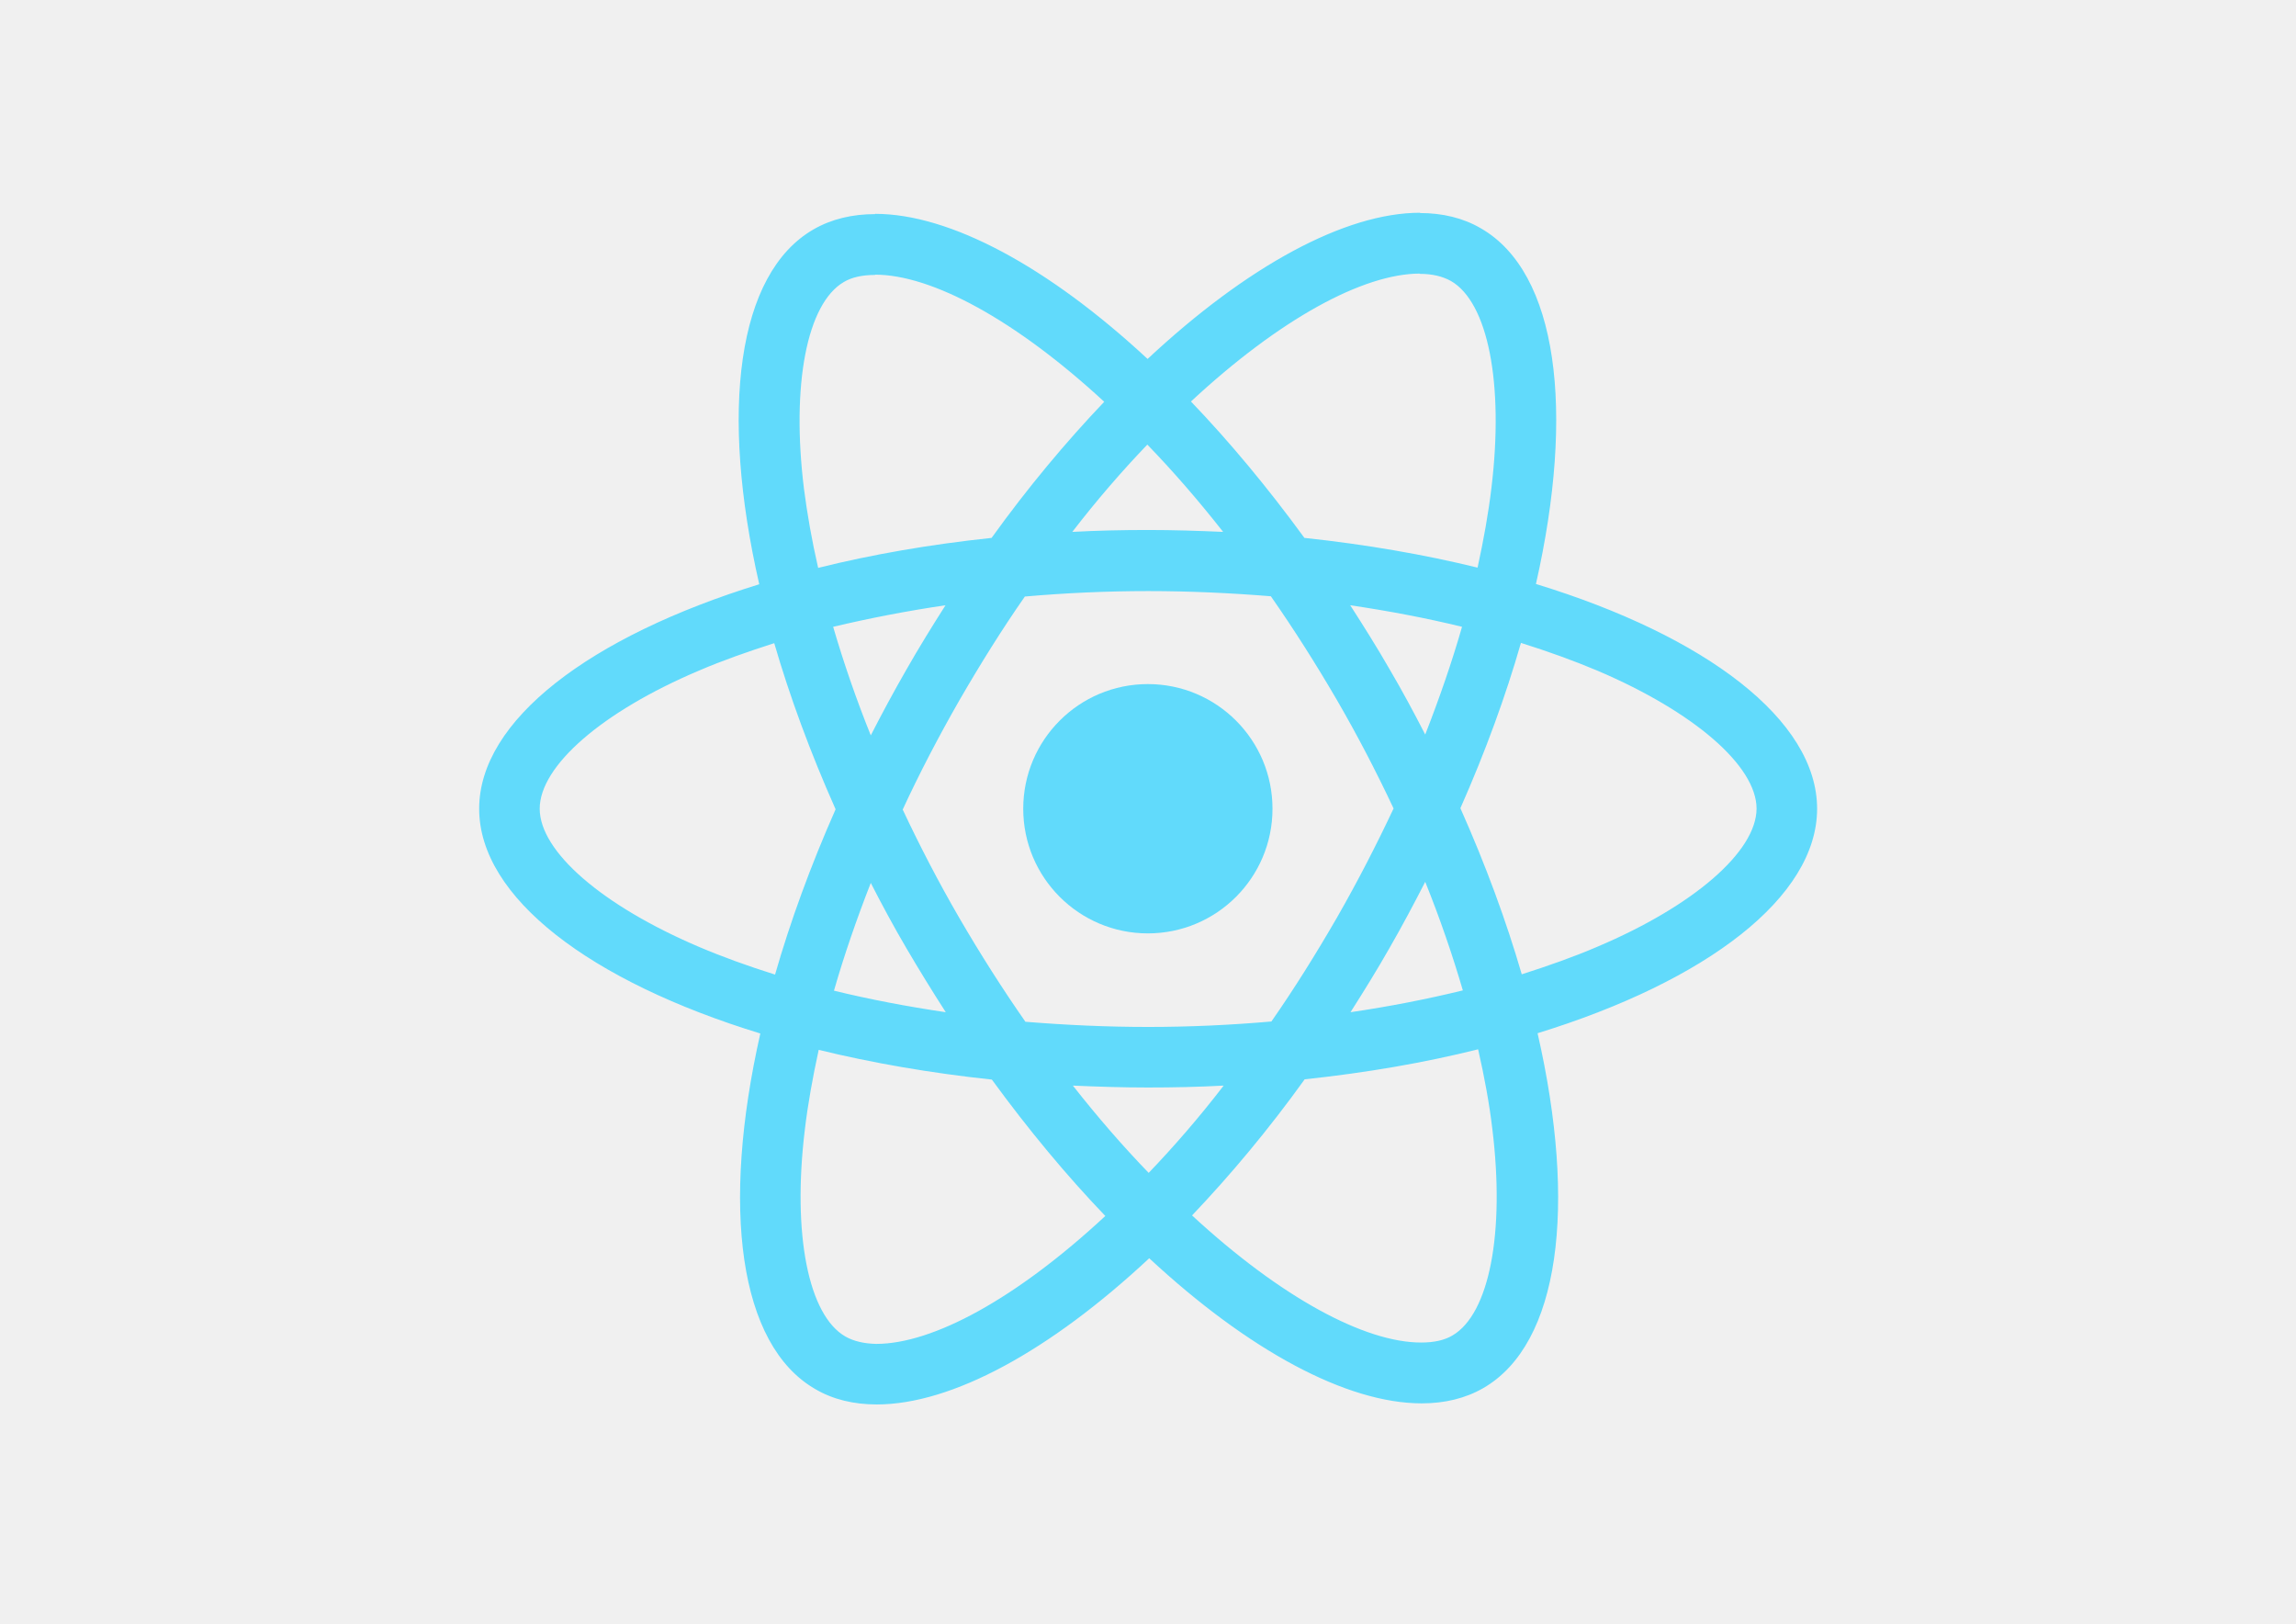
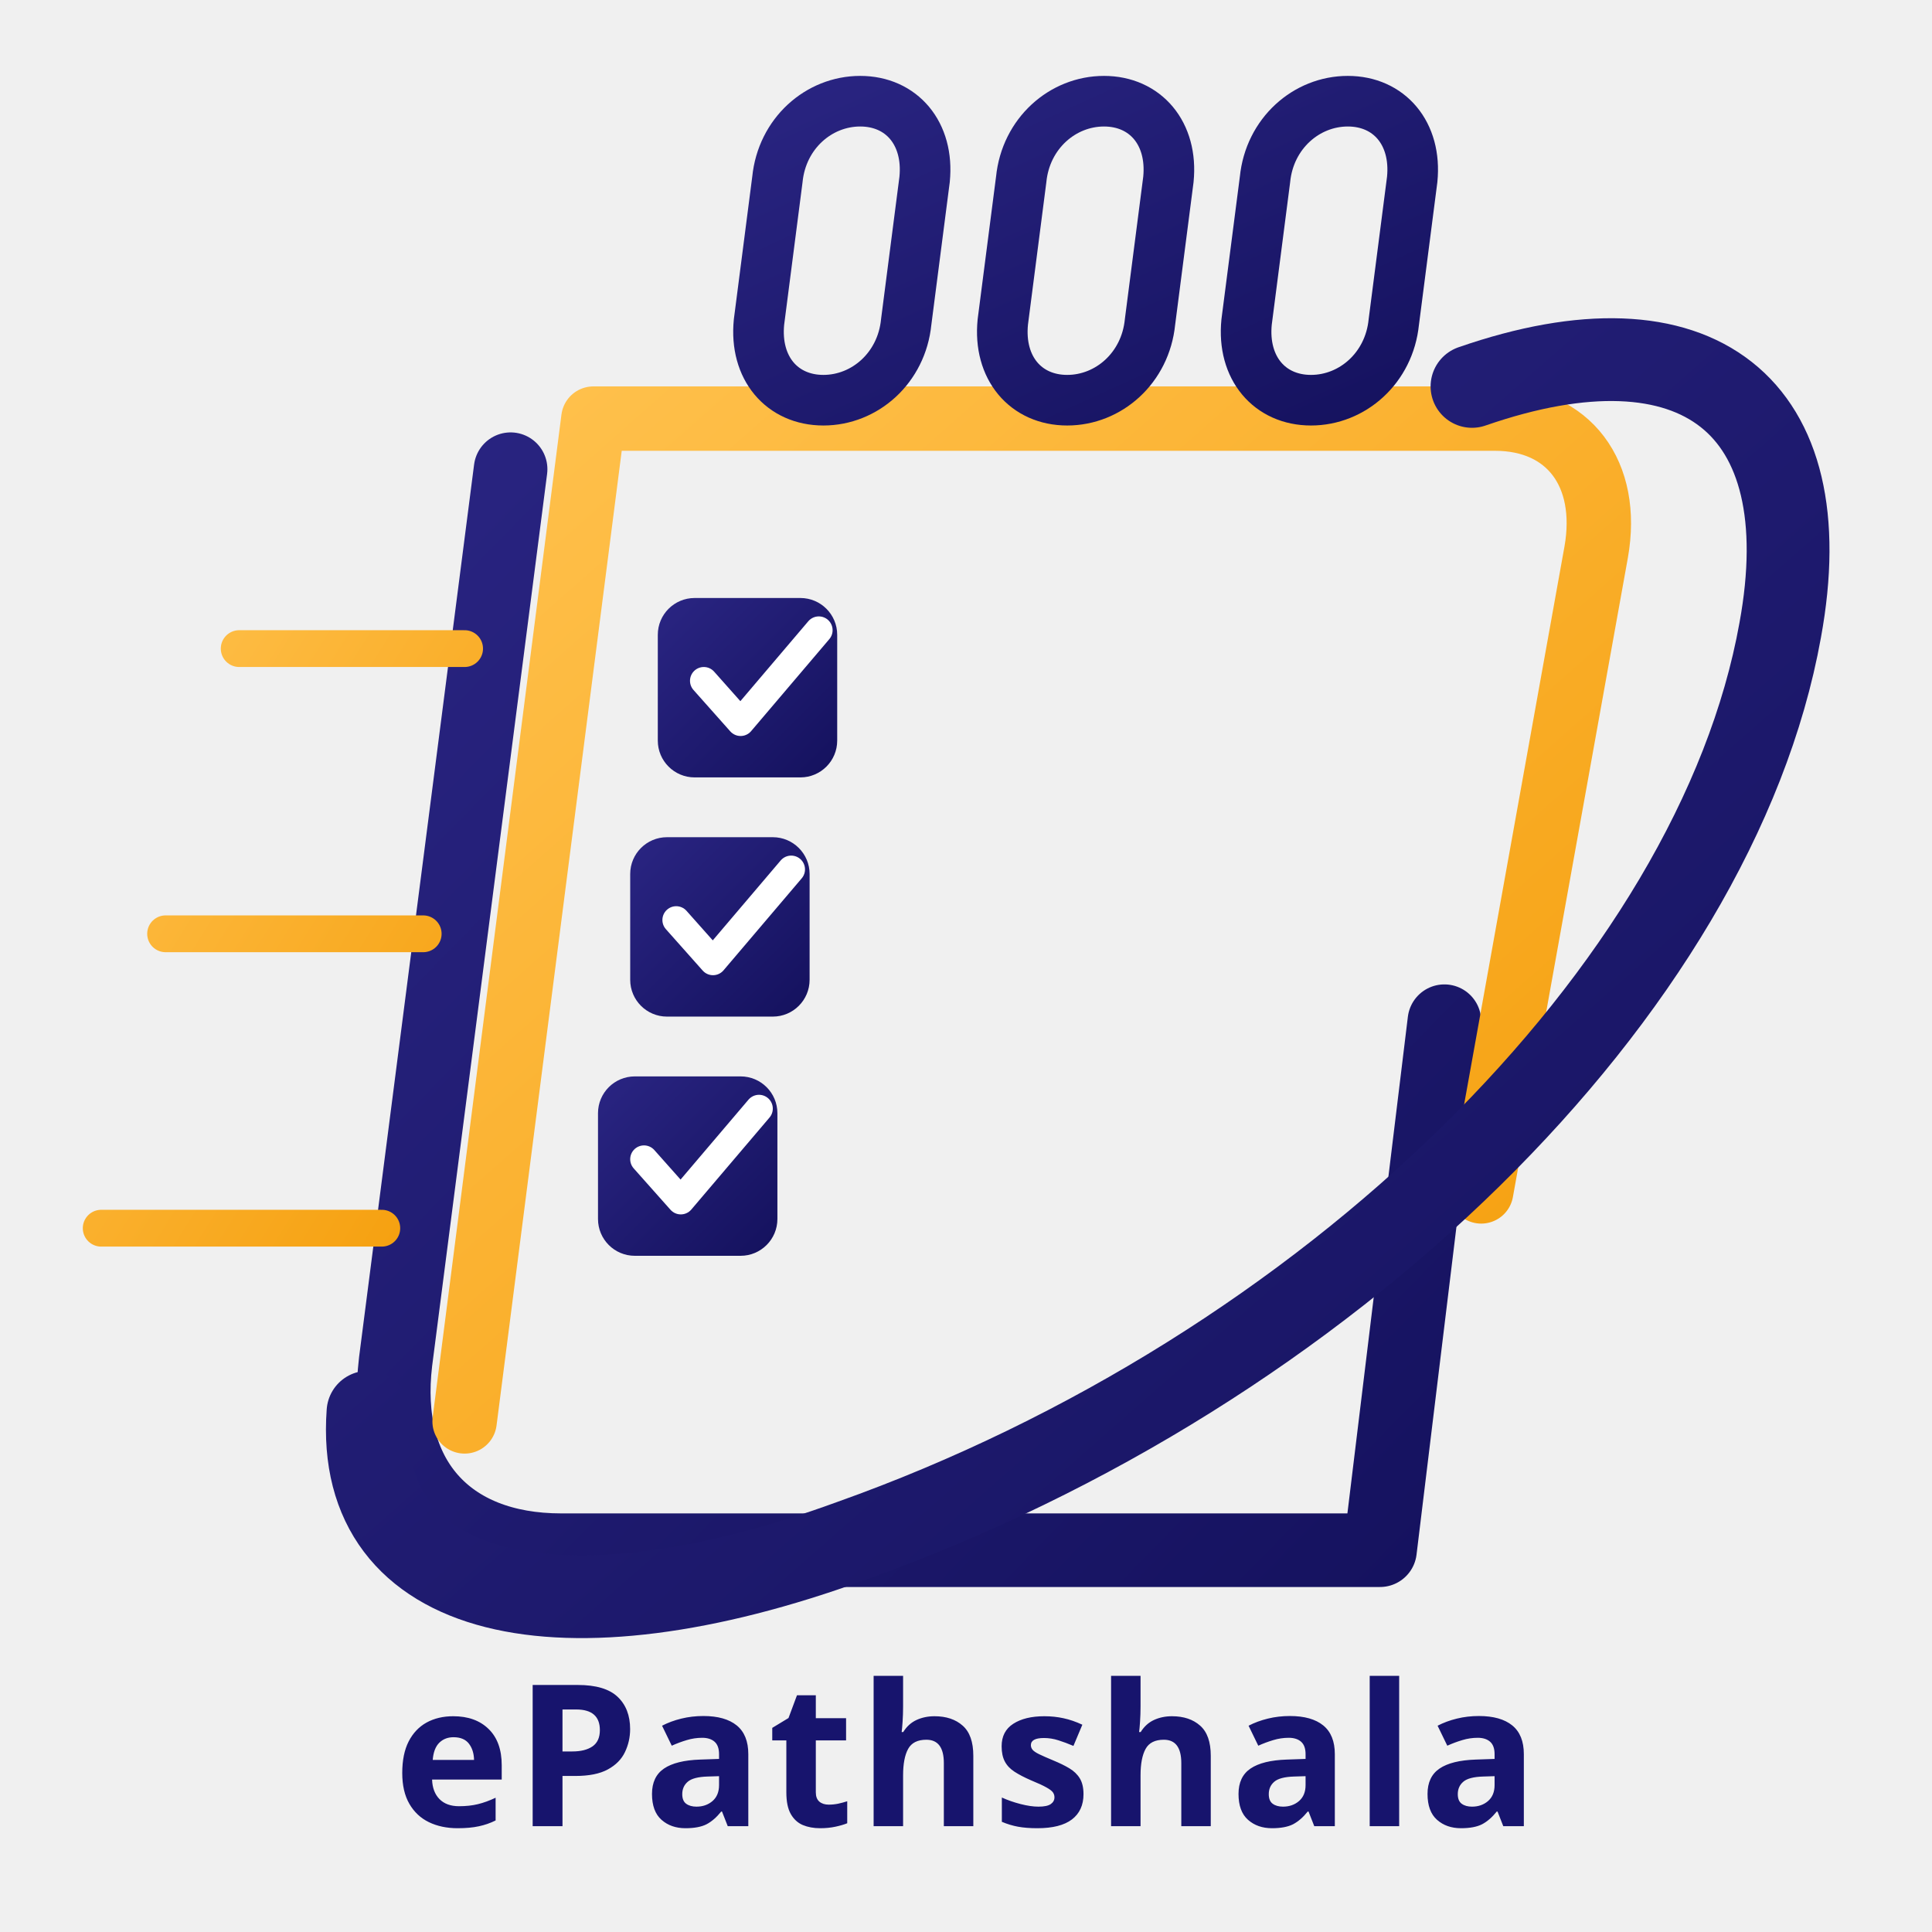
- <svg xmlns="http://www.w3.org/2000/svg" viewBox="0 0 841.9 595.3">
-   <g fill="#61DAFB">
-     <path d="M666.3 296.5c0-32.5-40.7-63.3-103.1-82.4 14.4-63.6 8-114.2-20.2-130.4-6.5-3.8-14.1-5.6-22.4-5.6v22.3c4.6 0 8.3.9 11.4 2.6 13.6 7.8 19.5 37.5 14.9 75.7-1.1 9.4-2.9 19.3-5.1 29.4-19.6-4.8-41-8.5-63.5-10.9-13.5-18.5-27.5-35.3-41.6-50 32.6-30.3 63.2-46.9 84-46.9V78c-27.5 0-63.5 19.6-99.9 53.6-36.4-33.8-72.4-53.2-99.9-53.2v22.3c20.7 0 51.4 16.5 84 46.6-14 14.7-28 31.4-41.3 49.9-22.6 2.4-44 6.1-63.6 11-2.3-10-4-19.7-5.2-29-4.7-38.2 1.1-67.9 14.6-75.8 3-1.8 6.9-2.6 11.5-2.6V78.5c-8.4 0-16 1.8-22.6 5.6-28.1 16.2-34.4 66.7-19.9 130.1-62.2 19.2-102.7 49.9-102.7 82.3 0 32.5 40.7 63.3 103.1 82.4-14.4 63.6-8 114.2 20.2 130.4 6.5 3.8 14.1 5.6 22.5 5.6 27.5 0 63.5-19.6 99.9-53.6 36.4 33.8 72.4 53.2 99.9 53.2 8.4 0 16-1.8 22.6-5.6 28.1-16.2 34.4-66.7 19.9-130.1 62-19.1 102.5-49.9 102.5-82.3zm-130.2-66.7c-3.7 12.9-8.3 26.2-13.5 39.5-4.1-8-8.4-16-13.1-24-4.6-8-9.5-15.8-14.4-23.4 14.2 2.1 27.9 4.7 41 7.9zm-45.8 106.5c-7.8 13.5-15.8 26.3-24.1 38.2-14.9 1.3-30 2-45.2 2-15.1 0-30.2-.7-45-1.9-8.3-11.9-16.4-24.6-24.2-38-7.6-13.1-14.5-26.4-20.8-39.8 6.2-13.4 13.2-26.8 20.7-39.9 7.8-13.5 15.8-26.3 24.1-38.2 14.9-1.3 30-2 45.2-2 15.1 0 30.2.7 45 1.9 8.3 11.9 16.4 24.6 24.2 38 7.6 13.1 14.5 26.4 20.8 39.8-6.3 13.4-13.2 26.8-20.7 39.9zm32.3-13c5.4 13.4 10 26.8 13.8 39.8-13.1 3.2-26.9 5.9-41.2 8 4.9-7.7 9.8-15.6 14.4-23.7 4.6-8 8.9-16.1 13-24.1zM421.2 430c-9.3-9.6-18.6-20.3-27.8-32 9 .4 18.2.7 27.5.7 9.4 0 18.7-.2 27.8-.7-9 11.7-18.3 22.4-27.5 32zm-74.4-58.9c-14.2-2.1-27.9-4.7-41-7.9 3.7-12.9 8.3-26.2 13.5-39.5 4.1 8 8.4 16 13.1 24 4.7 8 9.5 15.8 14.4 23.4zM420.7 163c9.3 9.6 18.6 20.3 27.8 32-9-.4-18.2-.7-27.5-.7-9.4 0-18.7.2-27.8.7 9-11.7 18.3-22.4 27.5-32zm-74 58.9c-4.9 7.7-9.8 15.6-14.4 23.7-4.6 8-8.9 16-13 24-5.4-13.4-10-26.8-13.8-39.8 13.1-3.1 26.9-5.8 41.2-7.9zm-90.5 125.2c-35.4-15.1-58.3-34.9-58.3-50.6 0-15.7 22.9-35.6 58.3-50.6 8.6-3.7 18-7 27.7-10.1 5.7 19.6 13.2 40 22.5 60.9-9.2 20.8-16.6 41.1-22.2 60.6-9.9-3.1-19.3-6.5-28-10.2zM310 490c-13.6-7.8-19.5-37.5-14.9-75.7 1.1-9.4 2.9-19.3 5.1-29.4 19.6 4.8 41 8.5 63.5 10.9 13.5 18.5 27.5 35.3 41.6 50-32.6 30.3-63.2 46.9-84 46.9-4.5-.1-8.3-1-11.3-2.7zm237.2-76.2c4.7 38.2-1.1 67.9-14.6 75.8-3 1.8-6.9 2.6-11.5 2.6-20.7 0-51.4-16.5-84-46.6 14-14.7 28-31.4 41.3-49.9 22.6-2.4 44-6.1 63.6-11 2.3 10.1 4.1 19.8 5.2 29.1zm38.5-66.7c-8.6 3.7-18 7-27.7 10.1-5.7-19.6-13.2-40-22.5-60.9 9.2-20.8 16.6-41.1 22.2-60.6 9.9 3.1 19.3 6.5 28.1 10.2 35.4 15.1 58.3 34.9 58.3 50.6-.1 15.7-23 35.6-58.4 50.6zM320.8 78.4z" />
-     <circle cx="420.9" cy="296.5" r="45.7" />
-     <path d="M520.5 78.1z" />
+ <svg xmlns="http://www.w3.org/2000/svg" viewBox="0 0 420 420" role="img" aria-labelledby="title description">
+   <defs>
+     <linearGradient id="gold" x1="0" y1="0" x2="1" y2="1">
+       <stop offset="0" stop-color="#ffc14d" />
+       <stop offset="1" stop-color="#f59e0b" />
+     </linearGradient>
+     <linearGradient id="navy" x1="0" y1="0" x2="1" y2="1">
+       <stop offset="0" stop-color="#292481" />
+       <stop offset="1" stop-color="#15125f" />
+     </linearGradient>
+   </defs>
+   <g fill="none" stroke-linecap="round" stroke-linejoin="round">
+     <path d="M111 102 86 296c-3 25 11 41 36 41h178l14-115" stroke="url(#navy)" stroke-width="16" />
+     <path d="M129 91h196c16 0 25 12 22 29l-25 139M129 91 101 309" stroke="url(#gold)" stroke-width="14" />
+     <path d="M52 141h49M36 203h56M22 267h61" stroke="url(#gold)" stroke-width="8" />
+     <path d="M320 84c49-17 76 4 67 53-14 78-98 161-202 198-63 23-108 13-105-28" stroke="url(#navy)" stroke-width="18" />
+     <path d="M165 70 169 39c1-10 9-17 18-17s15 7 14 17l-4 31c-1 10-9 17-18 17s-15-7-14-17Zm53 0 4-31c1-10 9-17 18-17s15 7 14 17l-4 31c-1 10-9 17-18 17s-15-7-14-17Zm53 0 4-31c1-10 9-17 18-17s15 7 14 17l-4 31c-1 10-9 17-18 17s-15-7-14-17Z" stroke="url(#navy)" stroke-width="11" />
+     <g stroke="url(#navy)">
+       <rect x="145" y="132" width="35" height="35" rx="6" fill="url(#navy)" stroke-width="4" />
+       <path d="m153 148 8 9 17-20" stroke="#fff" stroke-width="6" />
+       <path d="M197 143h81" stroke-width="8" />
+       <rect x="139" y="184" width="35" height="35" rx="6" fill="url(#navy)" stroke-width="4" />
+       <path d="m147 200 8 9 17-20" stroke="#fff" stroke-width="6" />
+       <path d="M191 195h75" stroke-width="8" />
+       <rect x="132" y="236" width="35" height="35" rx="6" fill="url(#navy)" stroke-width="4" />
+       <path d="m140 252 8 9 17-20" stroke="#fff" stroke-width="6" />
+       <path d="M184 247h66" stroke-width="8" />
+     </g>
  </g>
+   <text x="210" y="397" fill="#17146d" font-family="Arial Rounded MT Bold, Trebuchet MS, sans-serif" font-size="43" font-weight="700" letter-spacing="1" text-anchor="middle">ePathshala</text>
</svg>
